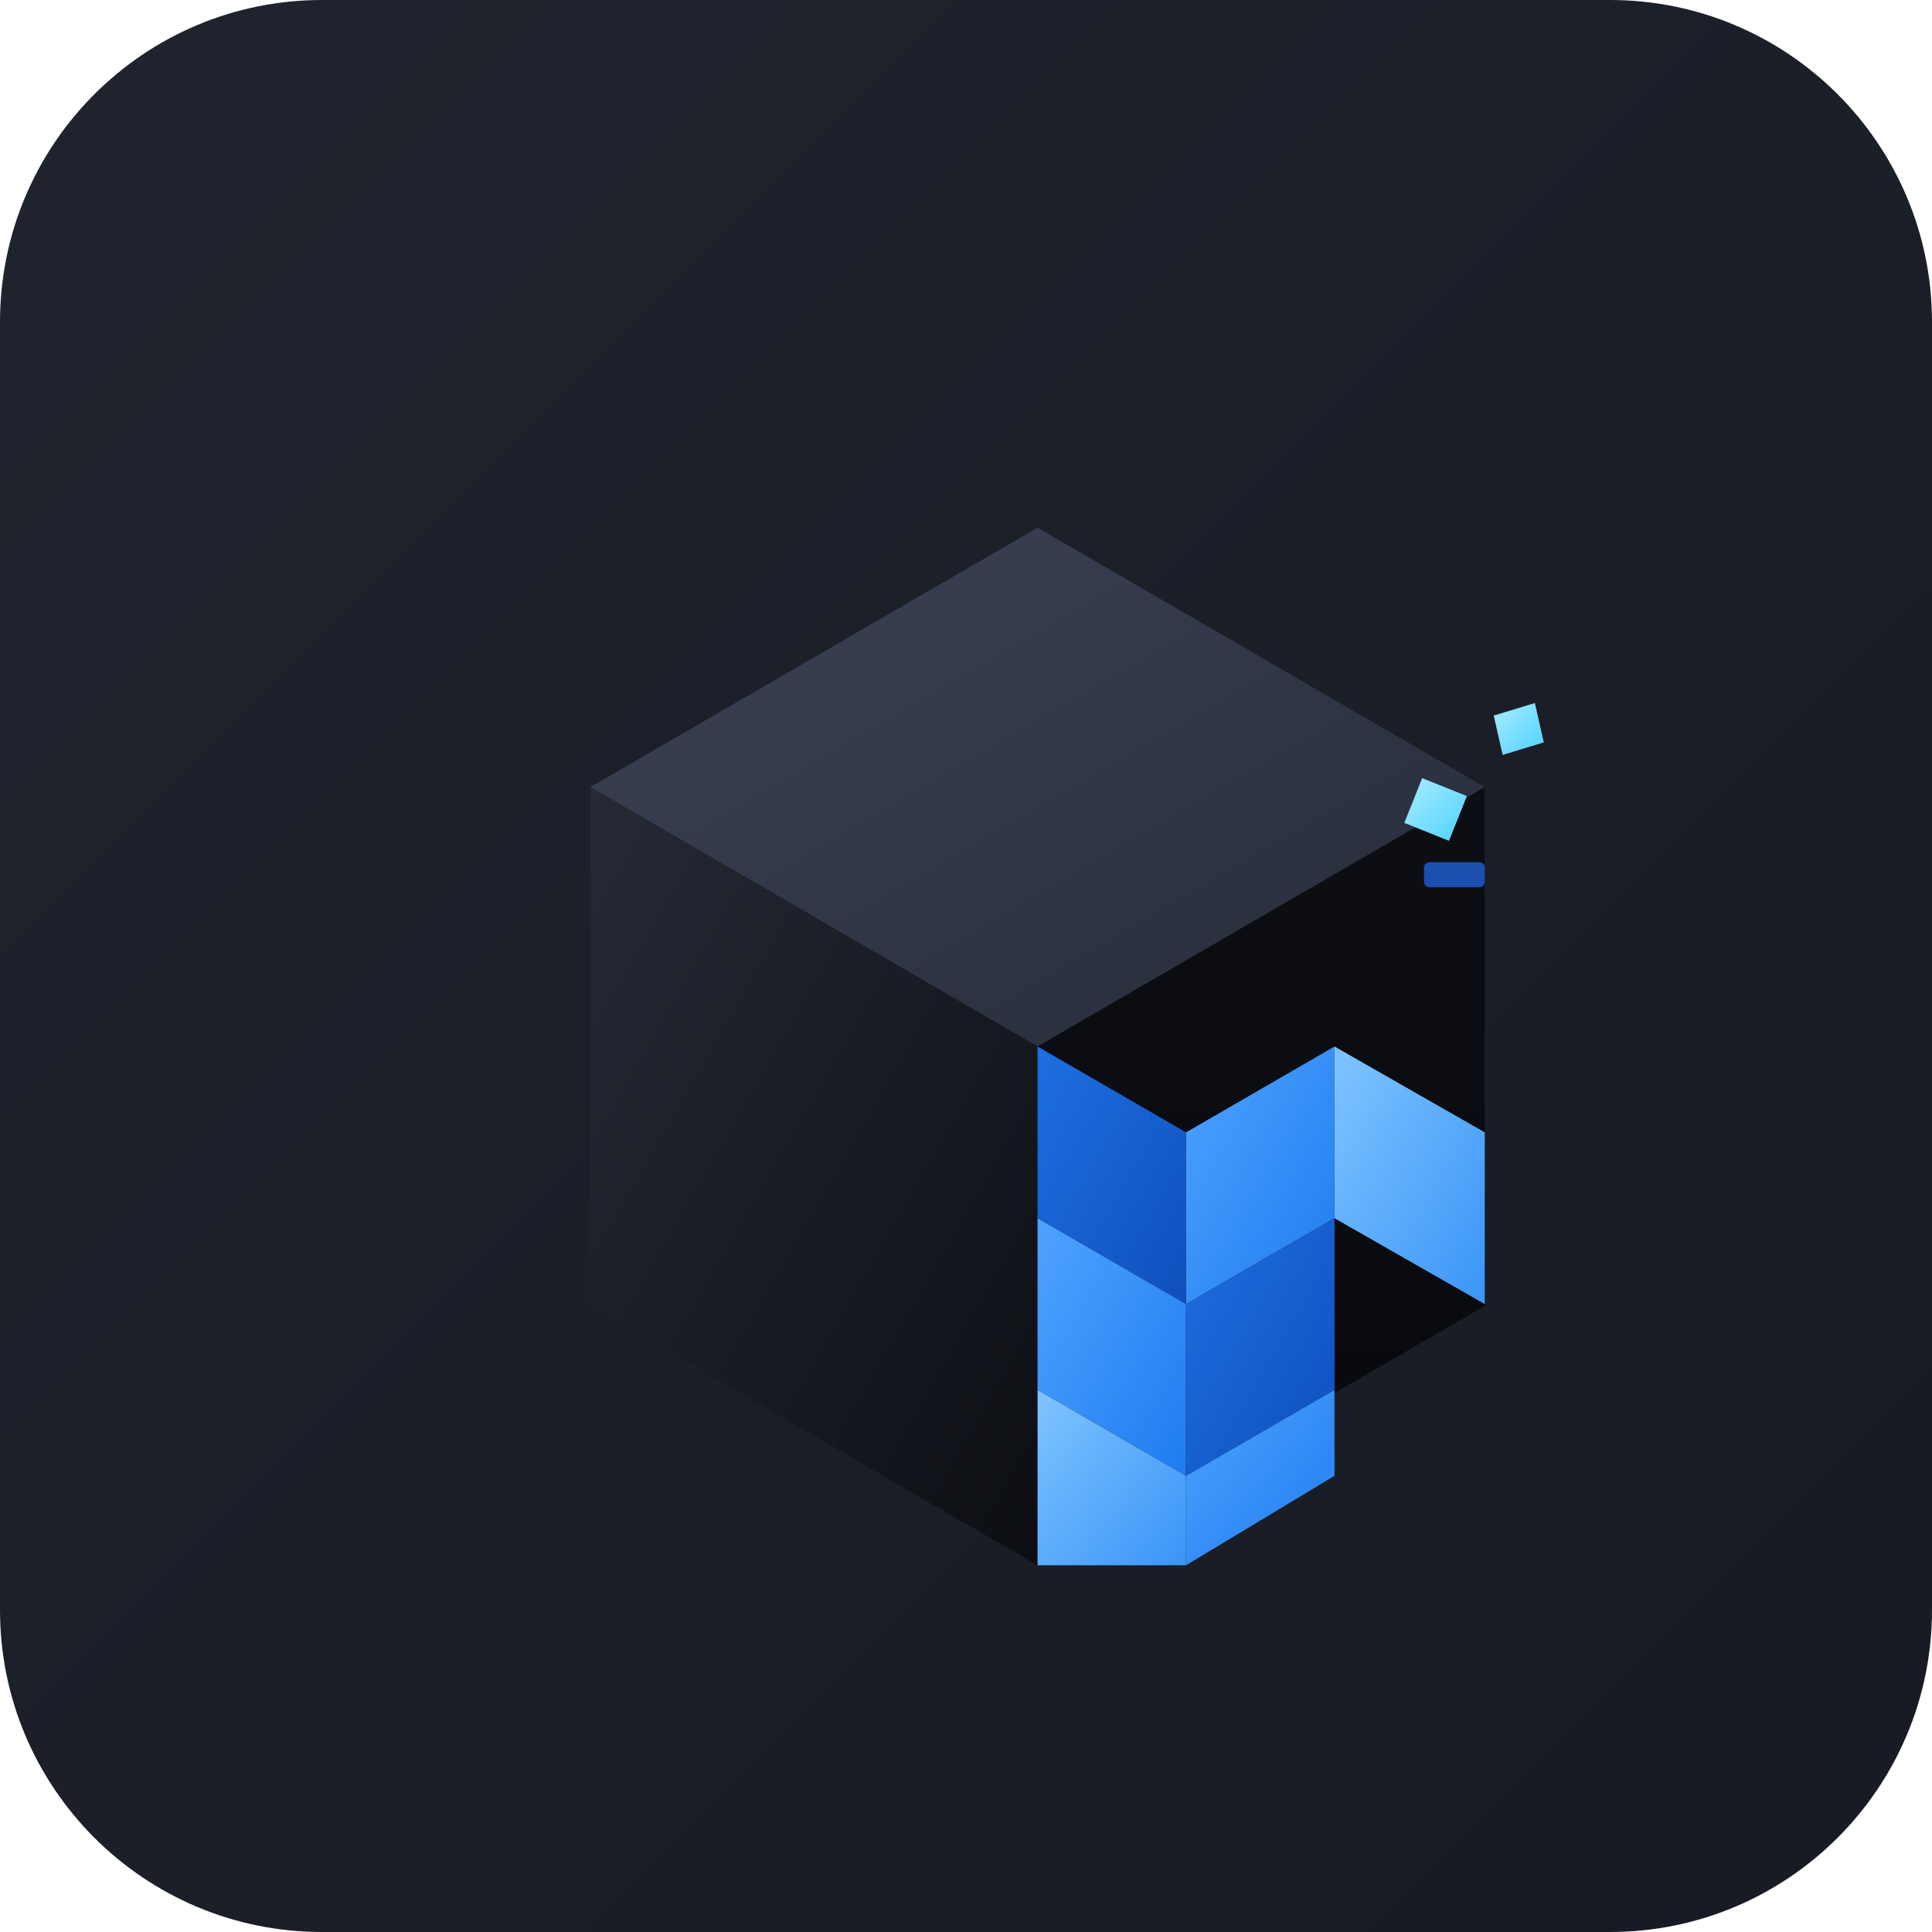
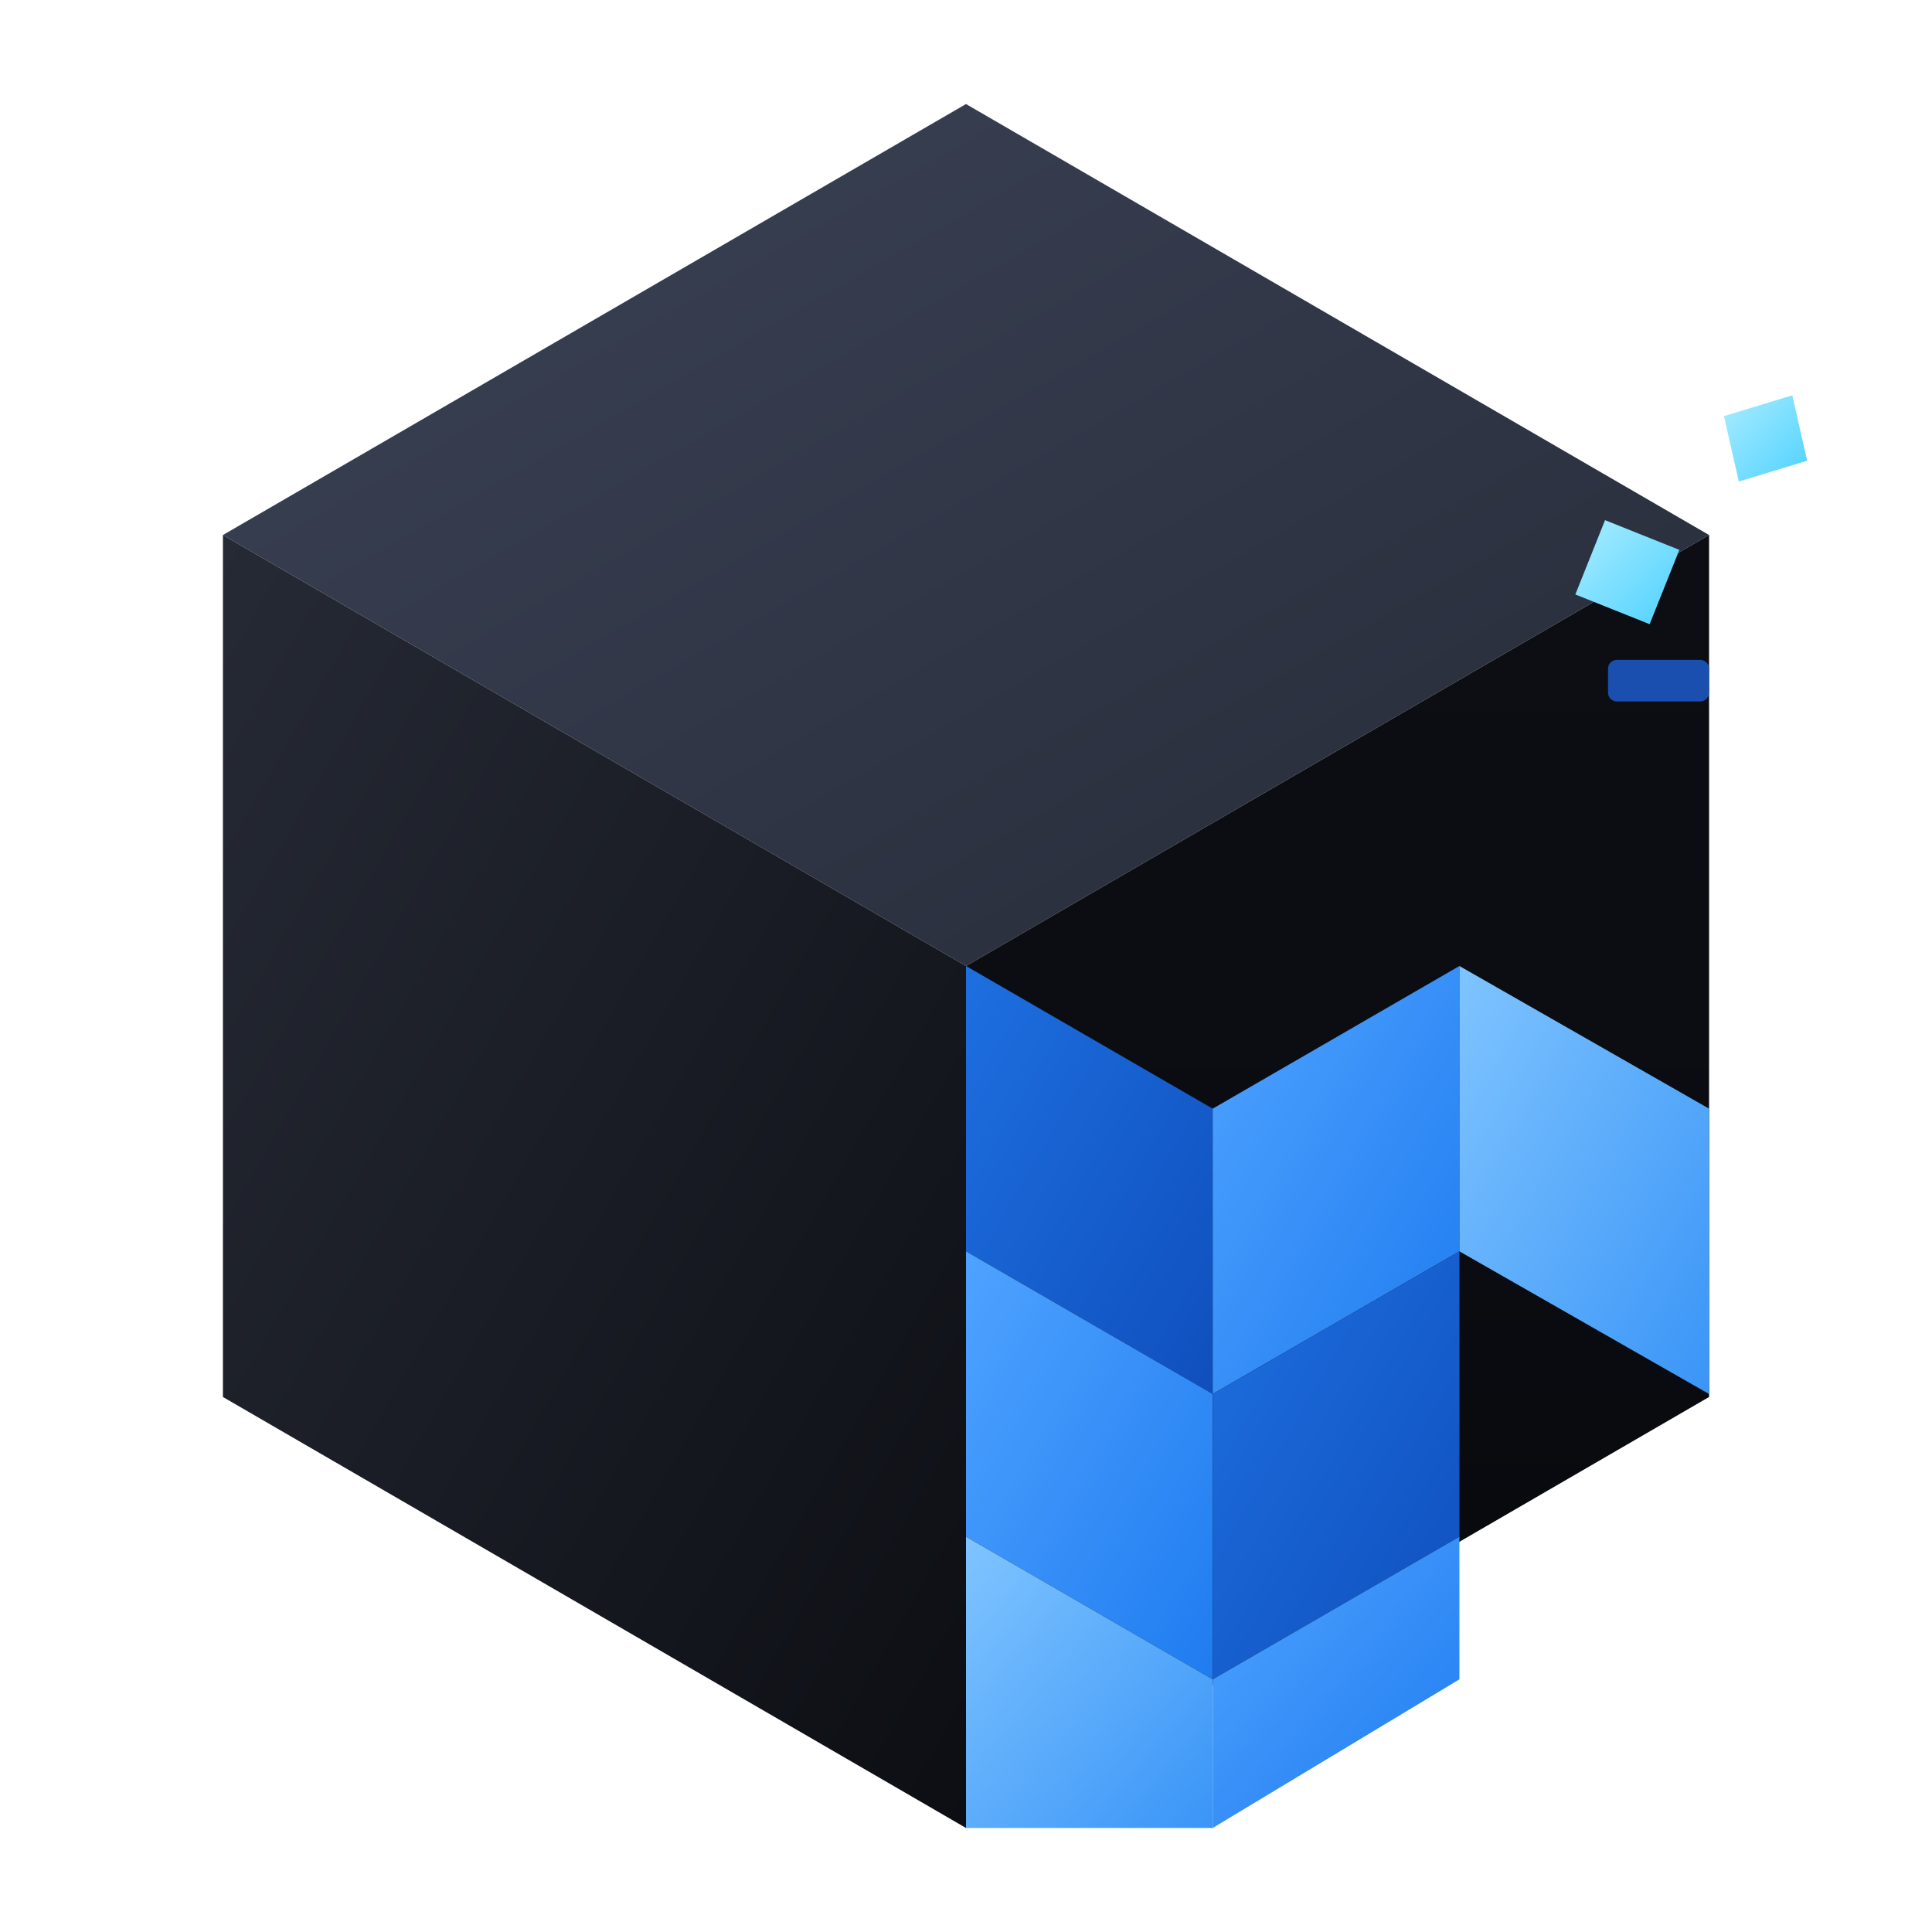
- <svg xmlns="http://www.w3.org/2000/svg" width="1080" height="1080" viewBox="0 0 1080 1080">
+ <svg xmlns="http://www.w3.org/2000/svg" width="1080" height="1080" viewBox="280 260 600 650">
  <defs>
-     <linearGradient id="bg" x1="0" y1="0" x2="1" y2="1">
-       <stop offset="0" stop-color="#20242e" />
-       <stop offset="1" stop-color="#171a22" />
-     </linearGradient>
    <linearGradient id="topFace" x1="0" y1="0" x2="1" y2="1">
      <stop offset="0" stop-color="#3c4356" />
      <stop offset="1" stop-color="#262b38" />
    </linearGradient>
    <linearGradient id="leftFace" x1="0" y1="0" x2="1" y2="1">
      <stop offset="0" stop-color="#262a35" />
      <stop offset="1" stop-color="#0c0e13" />
    </linearGradient>
    <linearGradient id="rightFace" x1="0" y1="0" x2="0" y2="1">
      <stop offset="0" stop-color="#0c0e14" />
      <stop offset="0.55" stop-color="#0a0c11" />
      <stop offset="1" stop-color="#07080b" />
    </linearGradient>
    <linearGradient id="tile1" x1="0" y1="0" x2="1" y2="1">
      <stop offset="0" stop-color="#1e6fe0" />
      <stop offset="1" stop-color="#0f4fbd" />
    </linearGradient>
    <linearGradient id="tile2" x1="0" y1="0" x2="1" y2="1">
      <stop offset="0" stop-color="#4fa3ff" />
      <stop offset="1" stop-color="#1f7cf0" />
    </linearGradient>
    <linearGradient id="tile3" x1="0" y1="0" x2="1" y2="1">
      <stop offset="0" stop-color="#7fc4ff" />
      <stop offset="1" stop-color="#3a95f7" />
    </linearGradient>
    <linearGradient id="sparkle" x1="0" y1="0" x2="1" y2="1">
      <stop offset="0" stop-color="#a9ecff" />
      <stop offset="1" stop-color="#4fd2ff" />
    </linearGradient>
  </defs>
-   <rect x="0" y="0" width="1080" height="1080" rx="180" fill="url(#bg)" />
  <polygon points="580,295 830,440 580,585 330,440" fill="url(#topFace)" />
  <polygon points="330,440 580,585 580,875 330,730" fill="url(#leftFace)" />
  <polygon points="580,585 830,440 830,730 580,875" fill="url(#rightFace)" />
  <g>
    <polygon points="580,585 663,633 663,729 580,681" fill="url(#tile1)" />
    <polygon points="663,633 746,585 746,681 663,729" fill="url(#tile2)" />
    <polygon points="746,585 830,633 830,729 746,681" fill="url(#tile3)" />
    <polygon points="580,681 663,729 663,825 580,777" fill="url(#tile2)" />
    <polygon points="663,729 746,681 746,777 663,825" fill="url(#tile1)" />
    <polygon points="580,777 663,825 663,875 580,875" fill="url(#tile3)" />
    <polygon points="663,825 746,777 746,825 663,875" fill="url(#tile2)" />
  </g>
  <rect x="796" y="482" width="34" height="14" rx="3" fill="#1a4fb0" />
  <g fill="url(#sparkle)">
    <polygon points="795,435 820,445 810,470 785,460" />
    <polygon points="835,400 858,393 863,415 840,422" />
  </g>
</svg>
